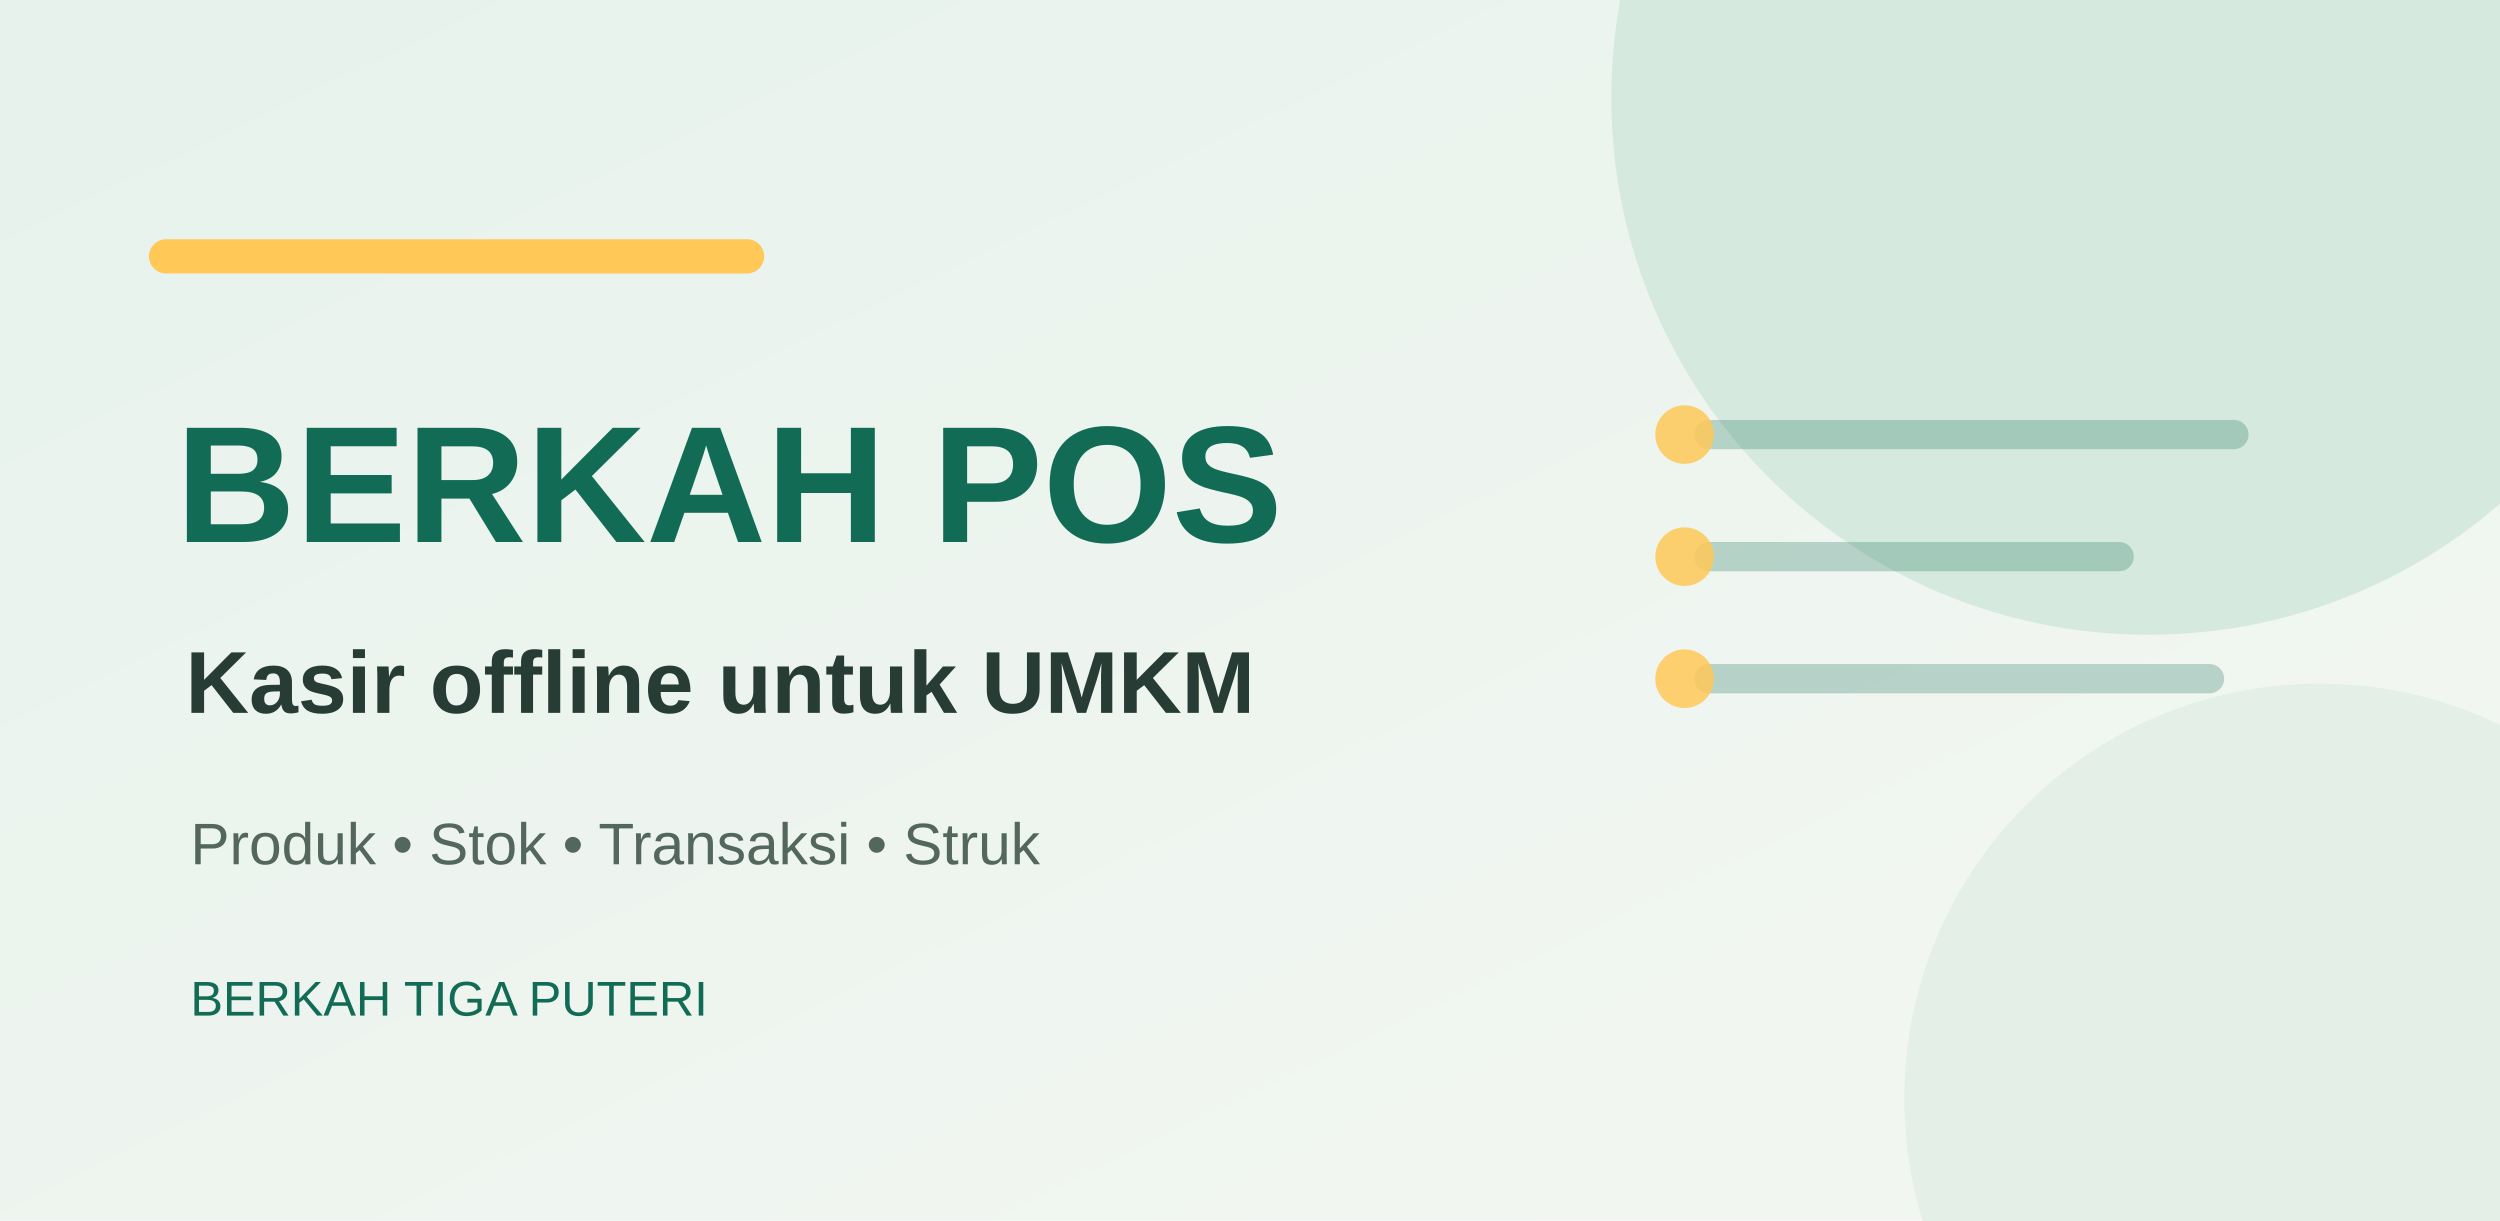
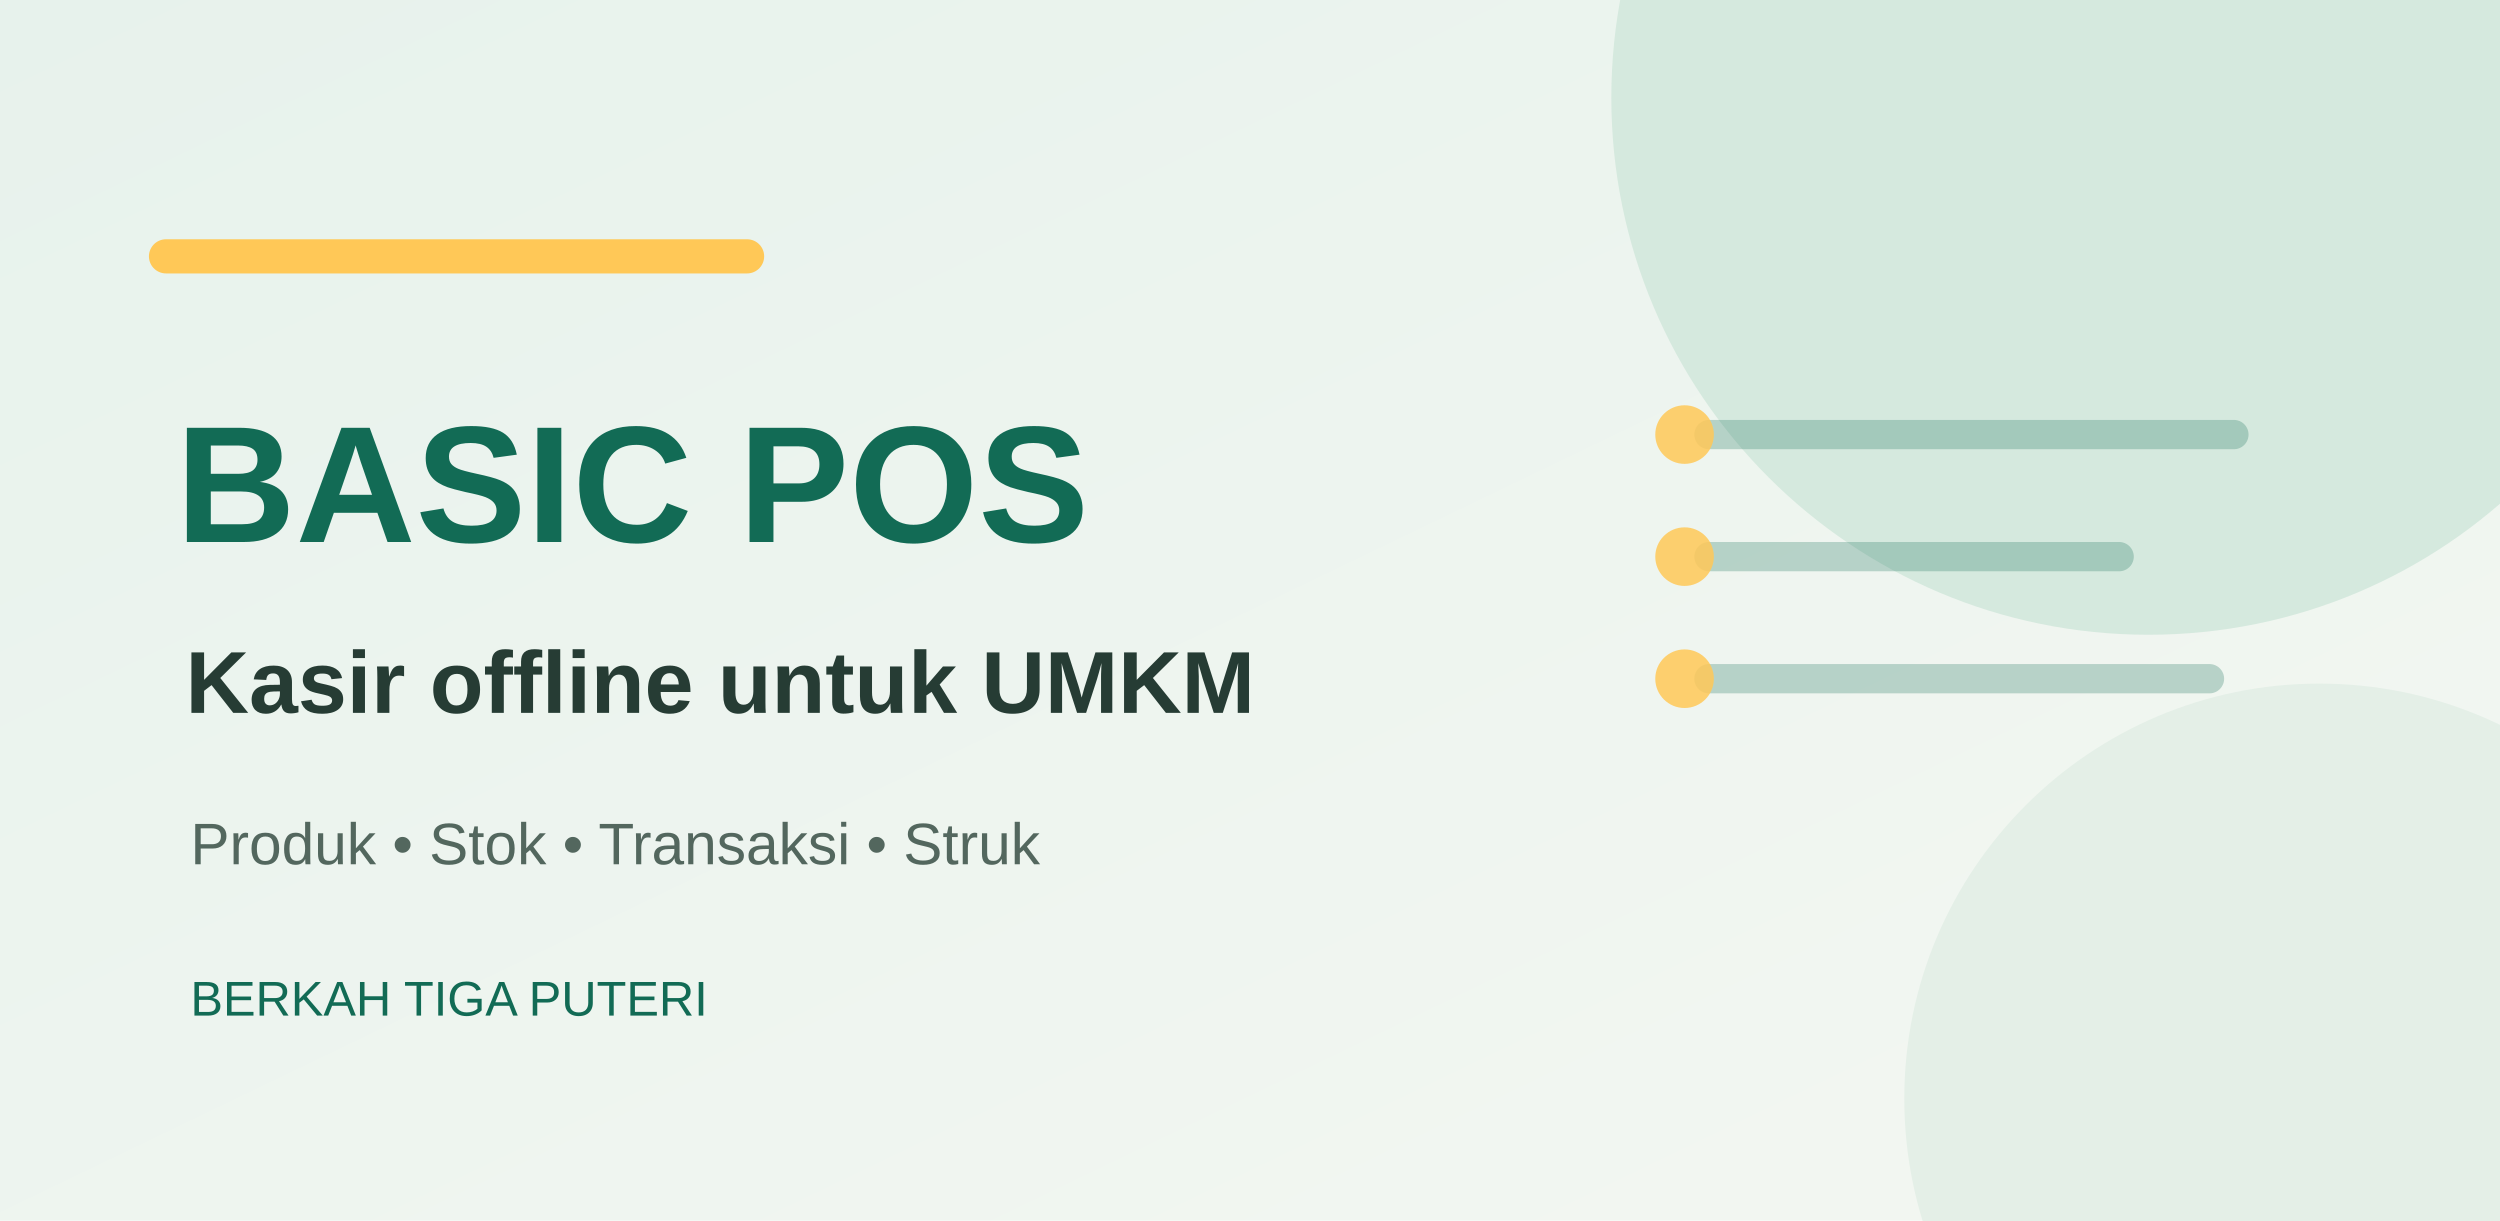
<svg xmlns="http://www.w3.org/2000/svg" width="1024" height="500" viewBox="0 0 1024 500">
  <defs>
    <linearGradient id="bg" x1="0" y1="0" x2="1" y2="1">
      <stop offset="0" stop-color="#E7F2EC" />
      <stop offset="1" stop-color="#F4F7F2" />
    </linearGradient>
  </defs>
  <rect width="1024" height="500" fill="url(#bg)" />
  <circle cx="880" cy="40" r="220" fill="#D5E9DE" />
  <circle cx="950" cy="450" r="170" fill="#E4EFE7" />
  <path d="M68 105h238" stroke="#FFC857" stroke-width="14" stroke-linecap="round" />
-   <text x="72" y="222" font-family="Arial, sans-serif" font-size="68" font-weight="700" fill="#126B55">BERKAH POS</text>
+   <text x="72" y="222" font-family="Arial, sans-serif" font-size="68" font-weight="700" fill="#126B55">BASIC POS</text>
  <text x="76" y="292" font-family="Arial, sans-serif" font-size="36" font-weight="600" fill="#263C34">Kasir offline untuk UMKM</text>
  <text x="78" y="354" font-family="Arial, sans-serif" font-size="24" fill="#53675E">Produk • Stok • Transaksi • Struk</text>
  <text x="78" y="416" font-family="Arial, sans-serif" font-size="20" fill="#126B55">BERKAH TIGA PUTERI</text>
  <g fill="none" stroke="#126B55" stroke-width="12" stroke-linecap="round" opacity=".26">
    <path d="M700 178h215" />
    <path d="M700 228h168" />
    <path d="M700 278h205" />
  </g>
  <g fill="#FFC857" opacity=".85">
    <circle cx="690" cy="178" r="12" />
    <circle cx="690" cy="228" r="12" />
    <circle cx="690" cy="278" r="12" />
  </g>
</svg>
